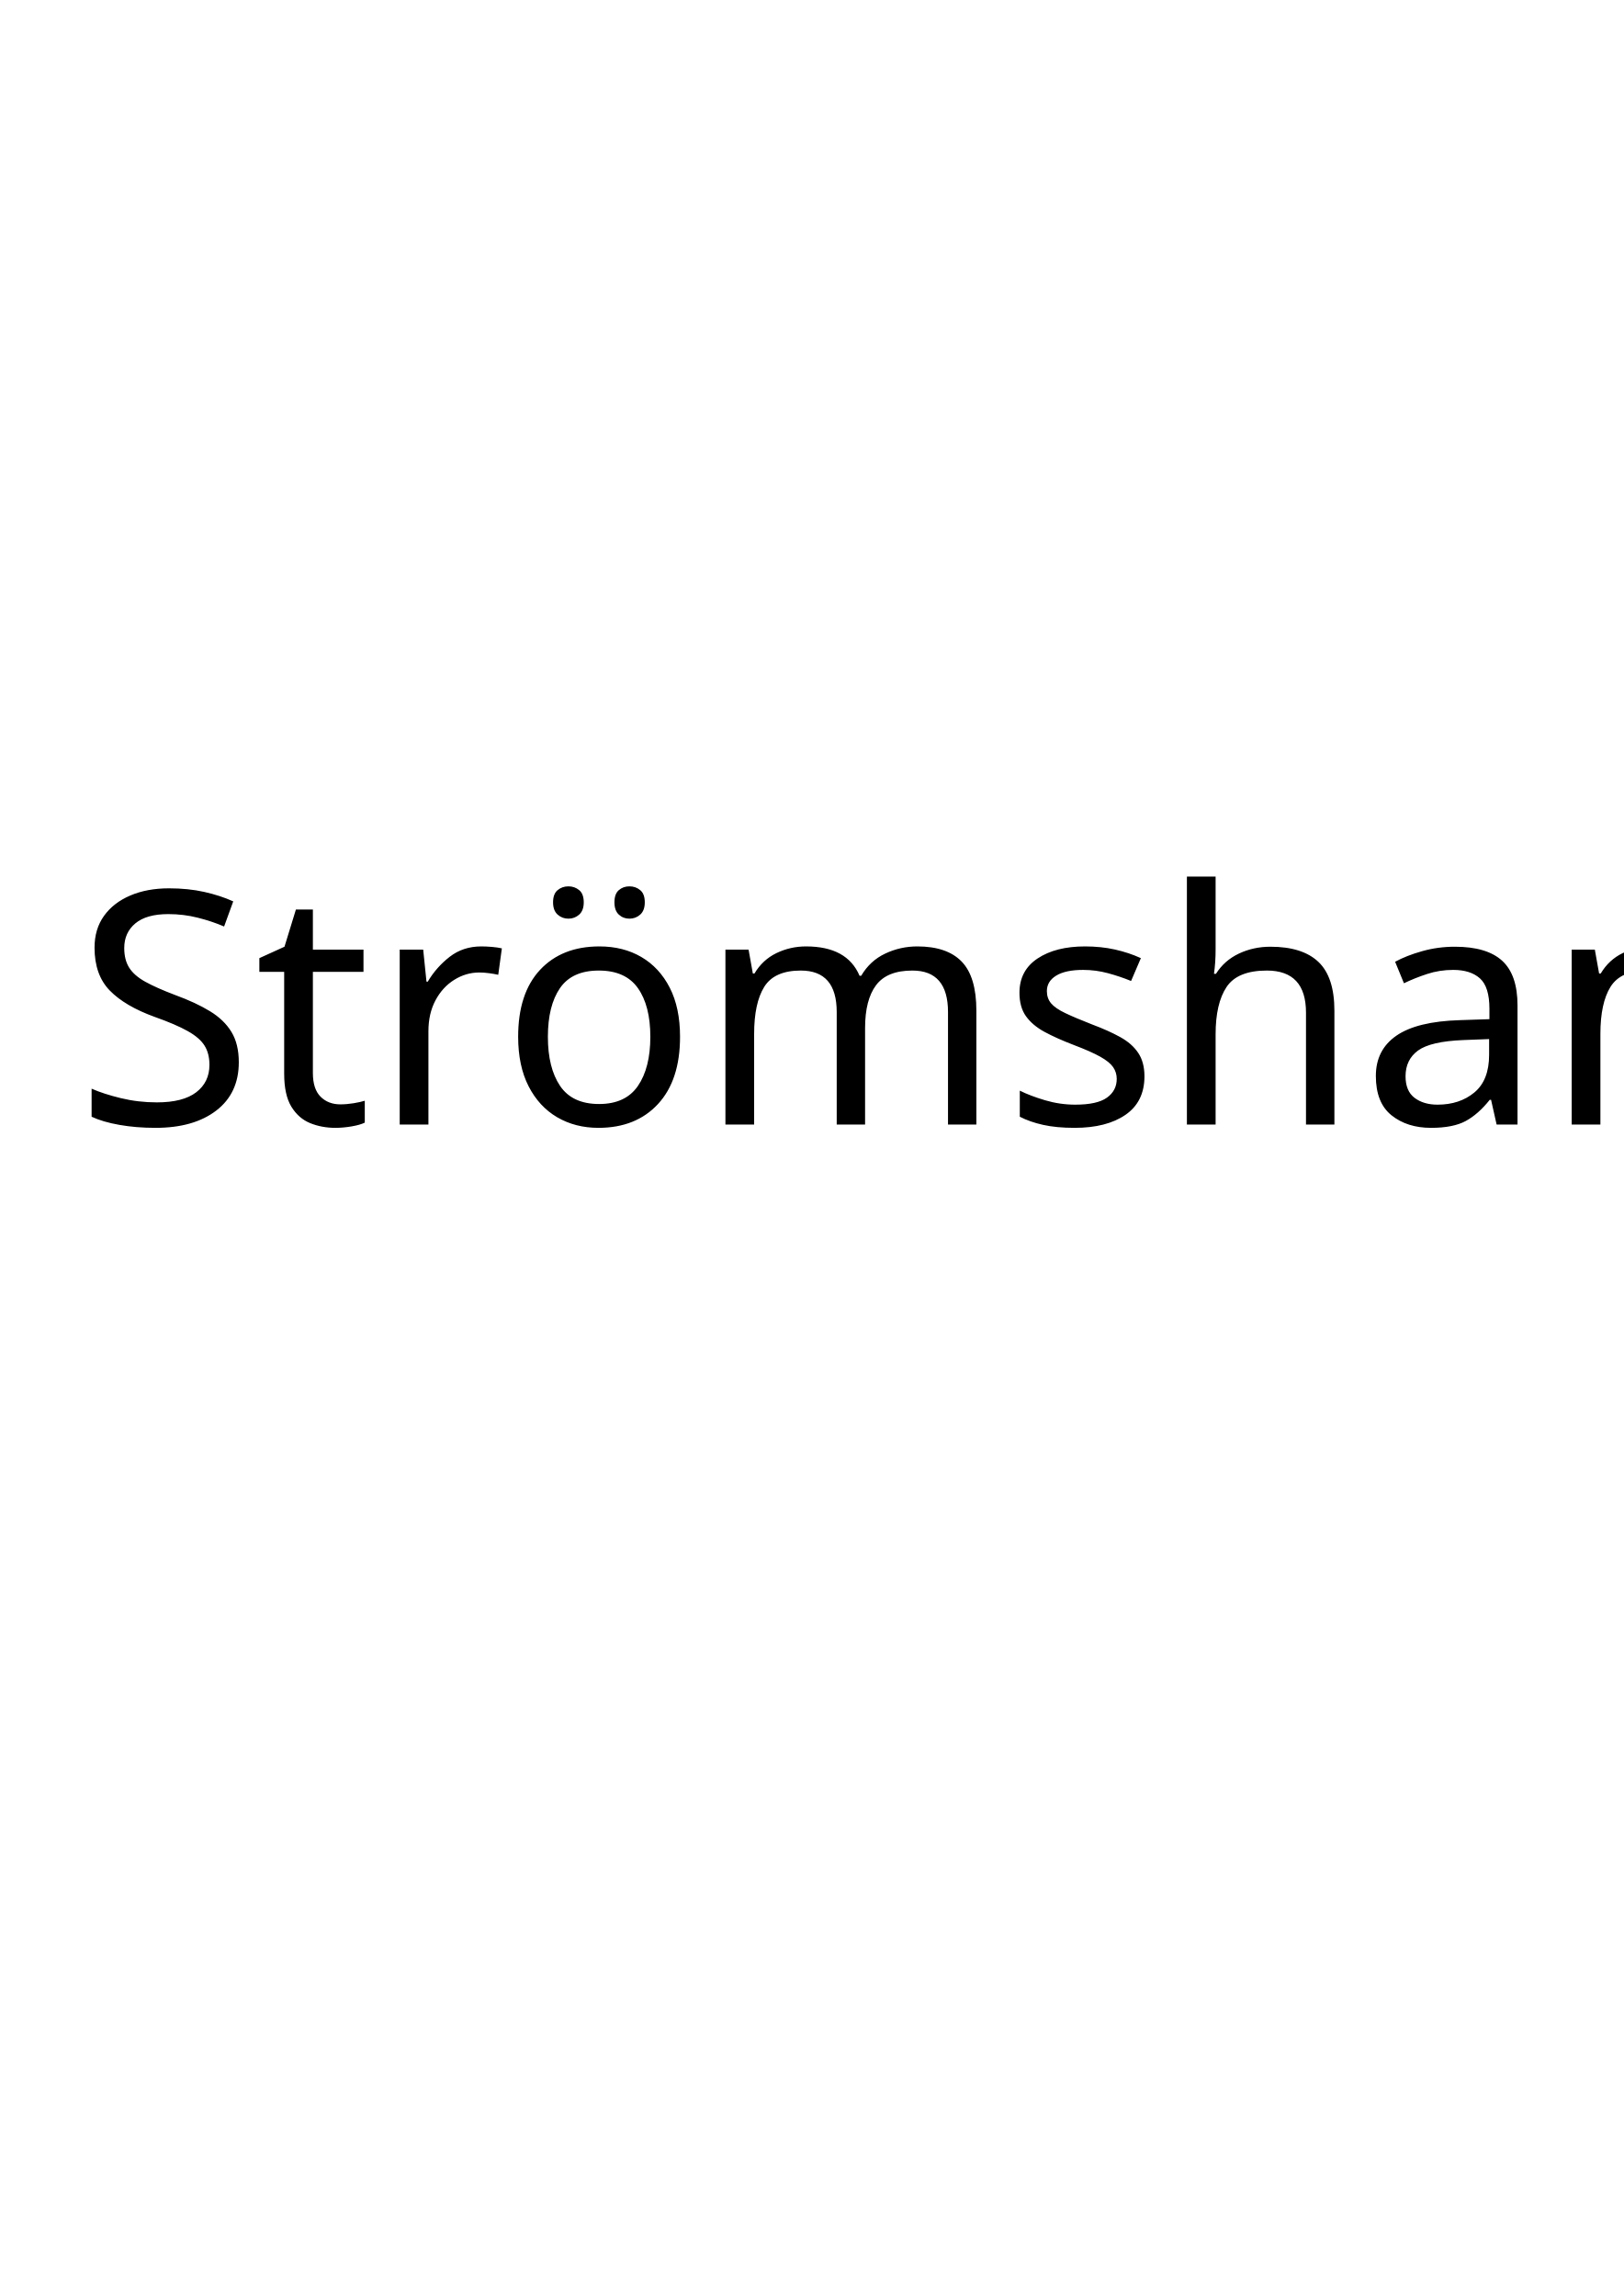
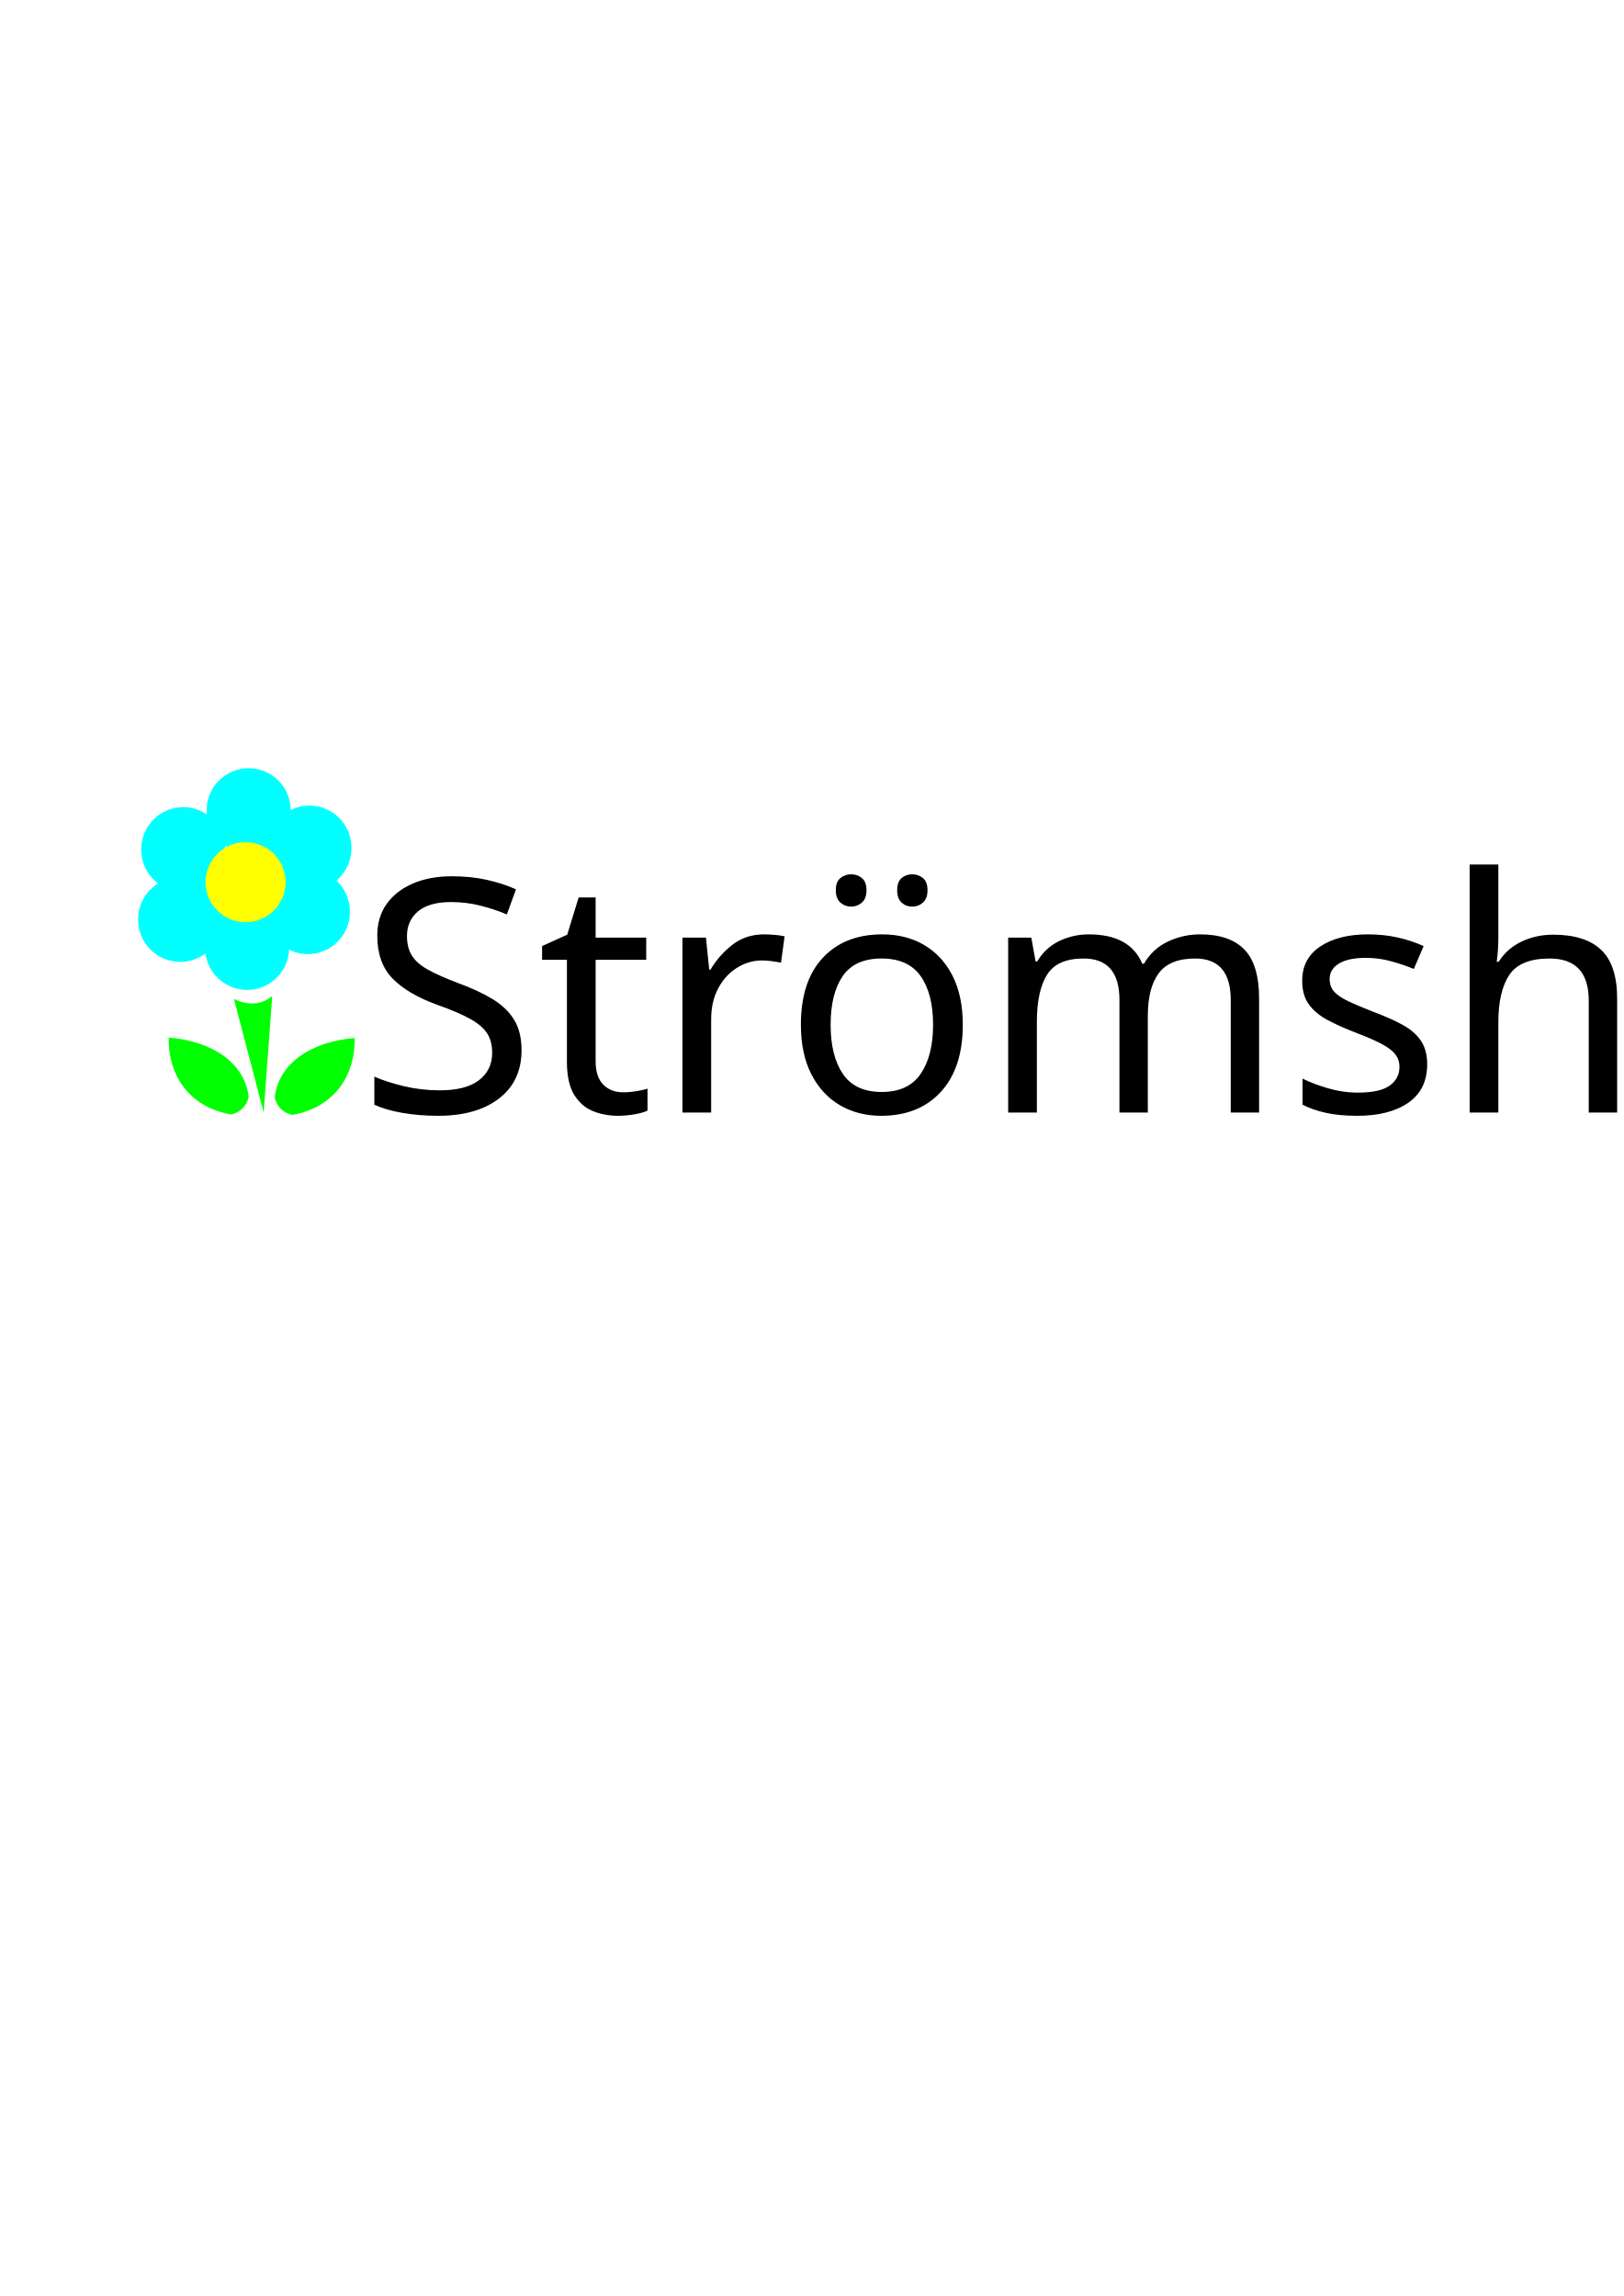
<svg xmlns="http://www.w3.org/2000/svg" width="744.094" height="1052.362" id="svg2" version="1.1">
  <defs id="defs4" />
  <g id="layer1">
-     <text xml:space="preserve" style="font-size:149.563px;font-style:normal;font-variant:normal;font-weight:normal;font-stretch:normal;line-height:125%;letter-spacing:0px;word-spacing:0px;fill:#000000;fill-opacity:1;stroke:none;font-family:Tangerine;-inkscape-font-specification:Tangerine" x="34.354" y="515.442" id="text2985">
-       <tspan id="tspan2987" x="34.354" y="515.442">Strömshammar</tspan>
+     <text xml:space="preserve" style="font-size:149.563px;font-style:normal;font-variant:normal;font-weight:normal;font-stretch:normal;line-height:125%;letter-spacing:0px;word-spacing:0px;fill:#000000;fill-opacity:1;stroke:none;font-family:Tangerine;-inkscape-font-specification:Tangerine" x="163.924" y="509.923" id="text2985">
+       <tspan id="tspan2987" x="163.924" y="509.923">Strömshammar</tspan>
    </text>
+     <path style="fill:#00ffff;fill-opacity:1;stroke:#000000;stroke-opacity:0" id="path4845" d="m 639.286,476.648 a 19.286,19.286 0 1 1 -38.571,0 19.286,19.286 0 1 1 38.571,0 z" transform="matrix(0.9988328,0,0,0.9988328,-535.2764,-86.72836)" />
+     <path transform="matrix(0.9988328,0,0,0.9988328,-505.3114,-104.5647)" style="fill:#00ffff;fill-opacity:1;stroke:#000000;stroke-opacity:0" id="path4845-9" d="m 639.286,476.648 a 19.286,19.286 0 1 1 -38.571,0 19.286,19.286 0 1 1 38.571,0 z" />
+     <path transform="matrix(0.9988328,0,0,0.9988328,-477.4868,-87.4418)" style="fill:#00ffff;fill-opacity:1;stroke:#000000;stroke-opacity:0" id="path4845-4" d="m 639.286,476.648 a 19.286,19.286 0 1 1 -38.571,0 19.286,19.286 0 1 1 38.571,0 z" />
+     <path transform="matrix(0.9988328,0,0,0.9988328,-478.2002,-58.19027)" style="fill:#00ffff;fill-opacity:1;stroke:#000000;stroke-opacity:0" id="path4845-2" d="m 639.286,476.648 a 19.286,19.286 0 1 1 -38.571,0 19.286,19.286 0 1 1 38.571,0 z" />
+     <path transform="matrix(0.9988328,0,0,0.9988328,-506.0249,-41.78088)" style="fill:#00ffff;fill-opacity:1;stroke:#000000;stroke-opacity:0" id="path4845-98" d="m 639.286,476.648 a 19.286,19.286 0 1 1 -38.571,0 19.286,19.286 0 1 1 38.571,0 z" />
+     <path transform="matrix(0.9988328,0,0,0.9988328,-536.7033,-54.62301)" style="fill:#00ffff;fill-opacity:1;stroke:#000000;stroke-opacity:0" id="path4845-5" d="m 639.286,476.648 a 19.286,19.286 0 1 1 -38.571,0 19.286,19.286 0 1 1 38.571,0 z" />
+     <path style="fill:#ffff00;fill-opacity:1;stroke:#ffff00;stroke-opacity:1" id="path4843" d="m 670.714,494.862 a 23.214,23.214 0 1 1 -46.429,0 23.214,23.214 0 1 1 46.429,0 z" transform="matrix(0.7731928,0,0,0.7731928,-388.1044,21.72178)" />
+     <path style="fill:#00ff00;fill-opacity:1;stroke:none" d="m 107.206,457.828 13.623,52.088 3.919,-53.395 c -5.341,4.598 -12.201,4.067 -17.542,1.306 z" id="path4895" />
+     <path style="fill:#00ff00;fill-opacity:1;stroke:none" d="m 125.881,503.01 c 1.87,-16.027 17.162,-25.644 36.662,-27.246 0.307,15.644 -7.902,31.566 -28.649,35.26 -4.274,-1.068 -6.945,-3.74 -8.014,-8.014 z" id="path4897-6" />
+     <path style="fill:#00ff00;fill-opacity:1;stroke:none" d="m 113.965,502.81 c -1.87,-16.027 -17.162,-25.644 -36.662,-27.246 -0.307,15.644 7.902,31.566 28.649,35.26 4.274,-1.068 6.945,-3.74 8.014,-8.014 z" id="path4897-6-4" />
  </g>
</svg>
